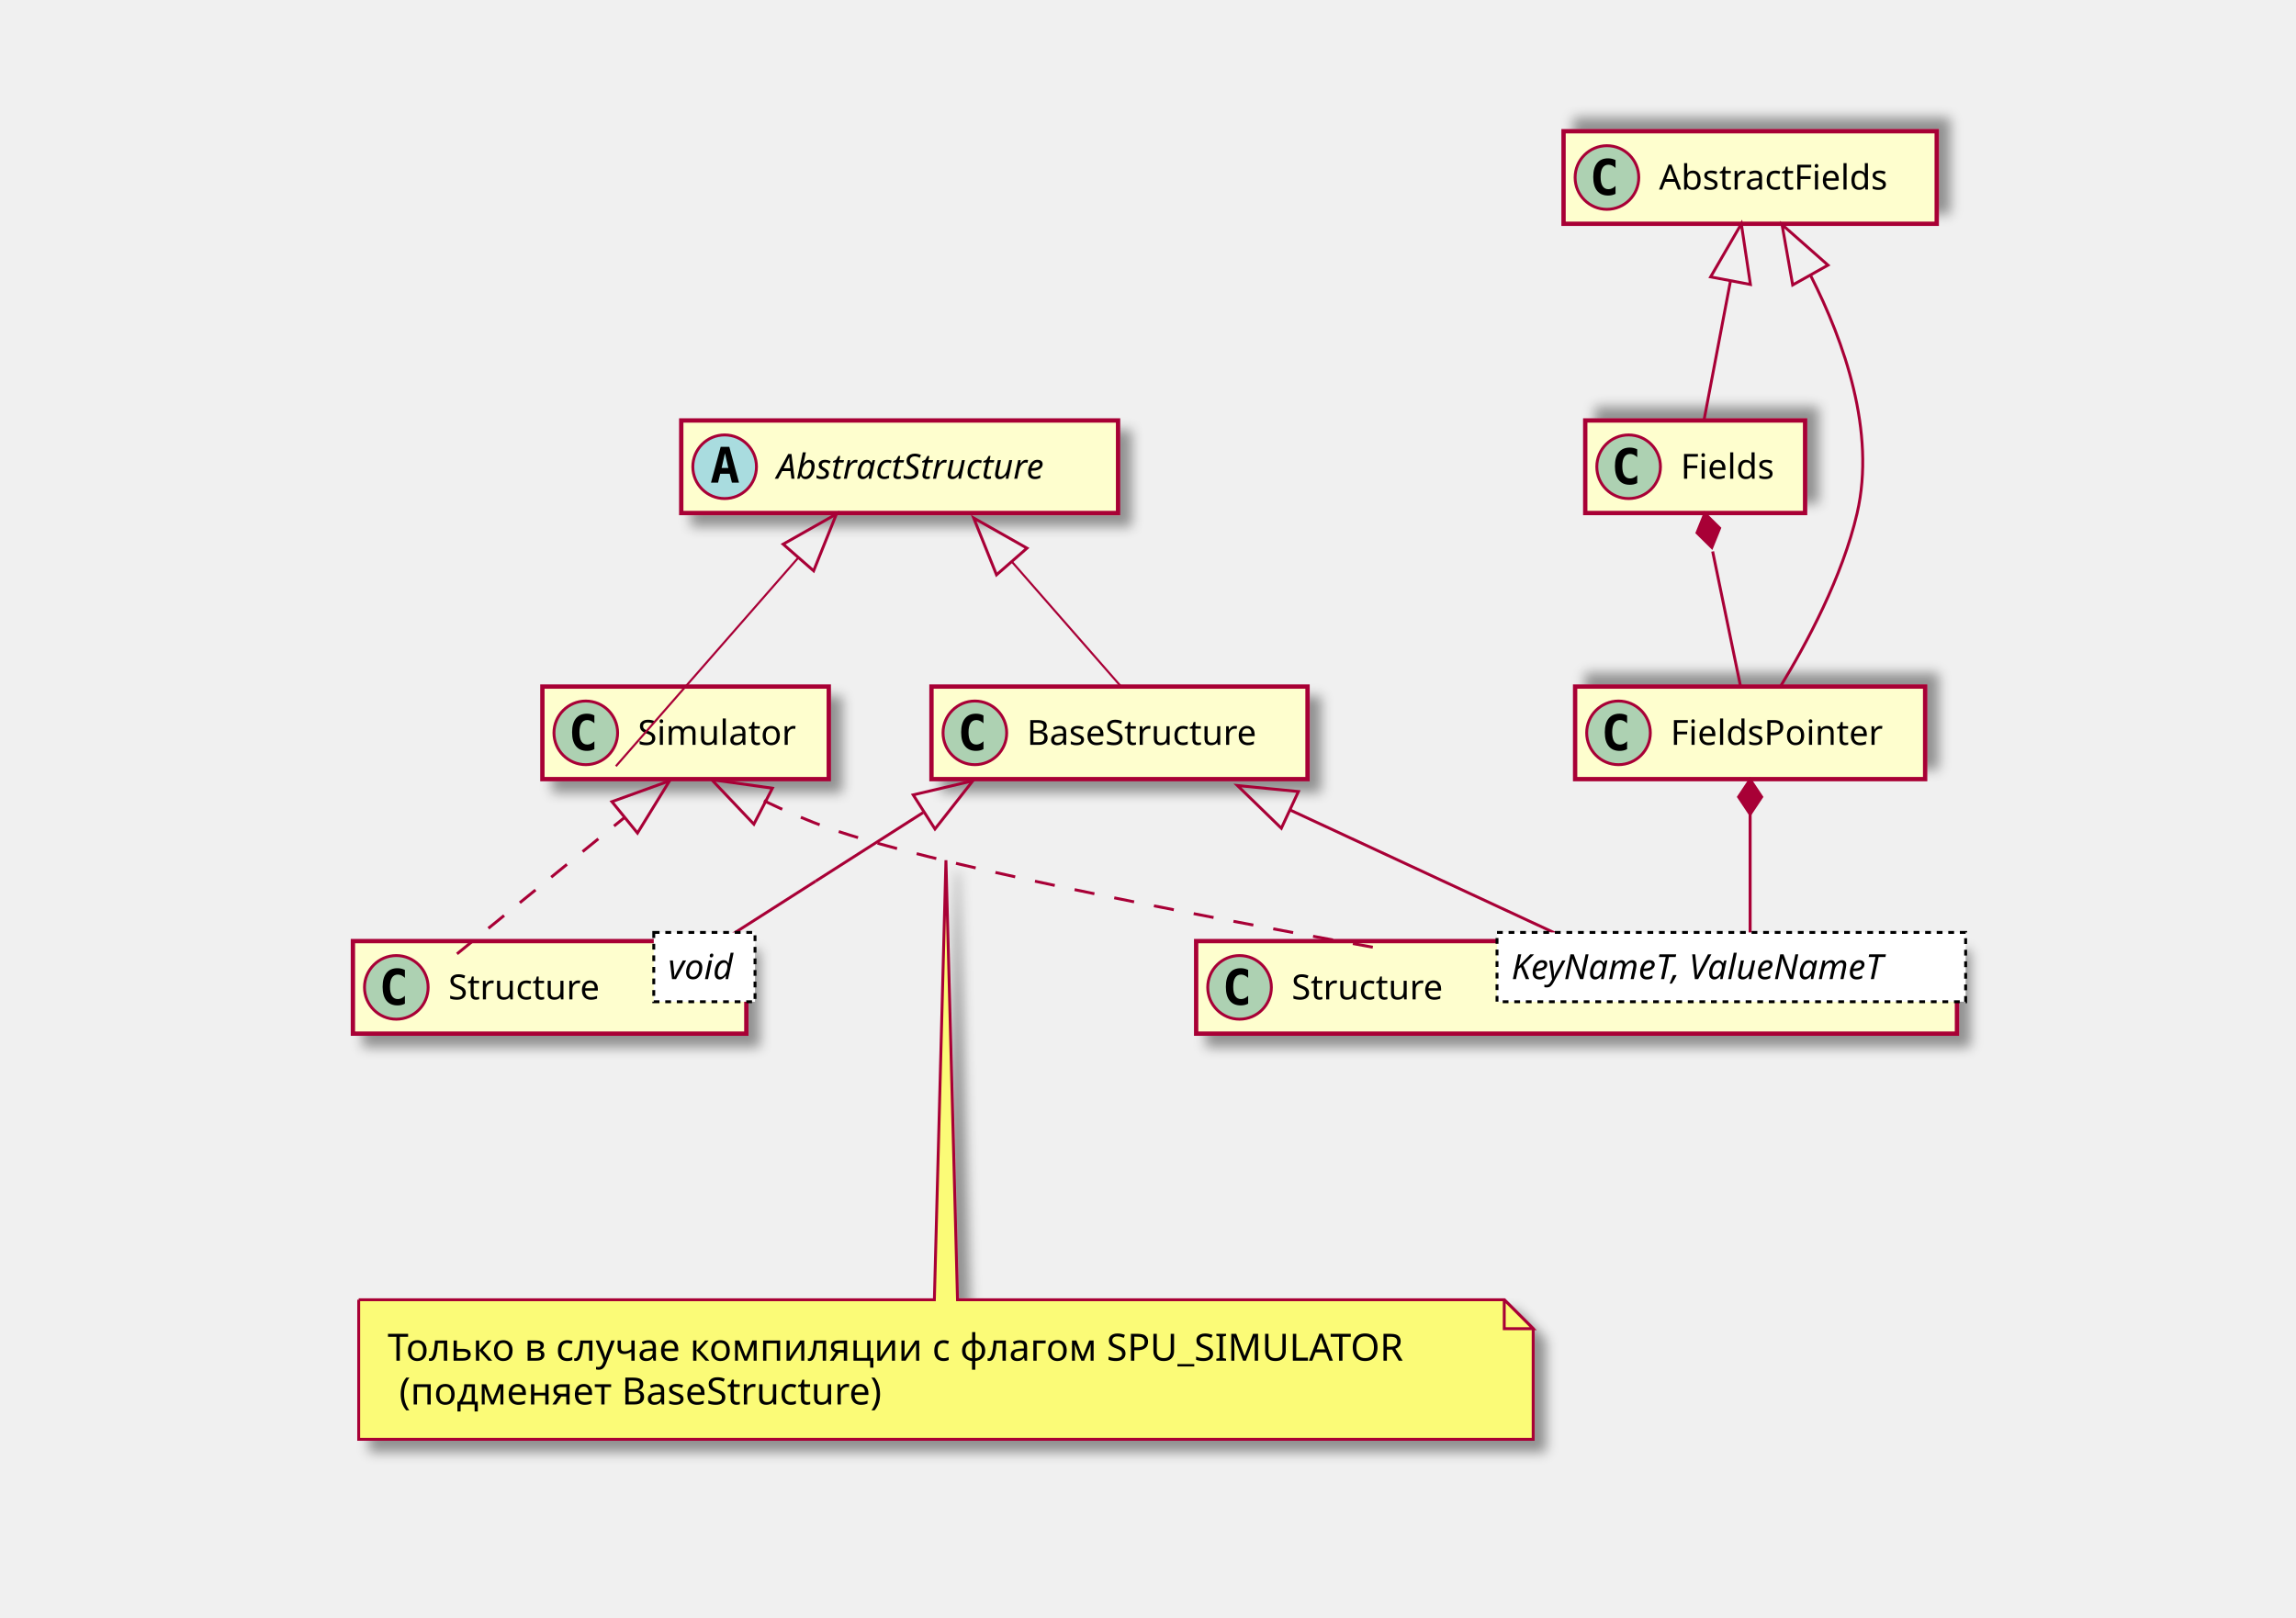
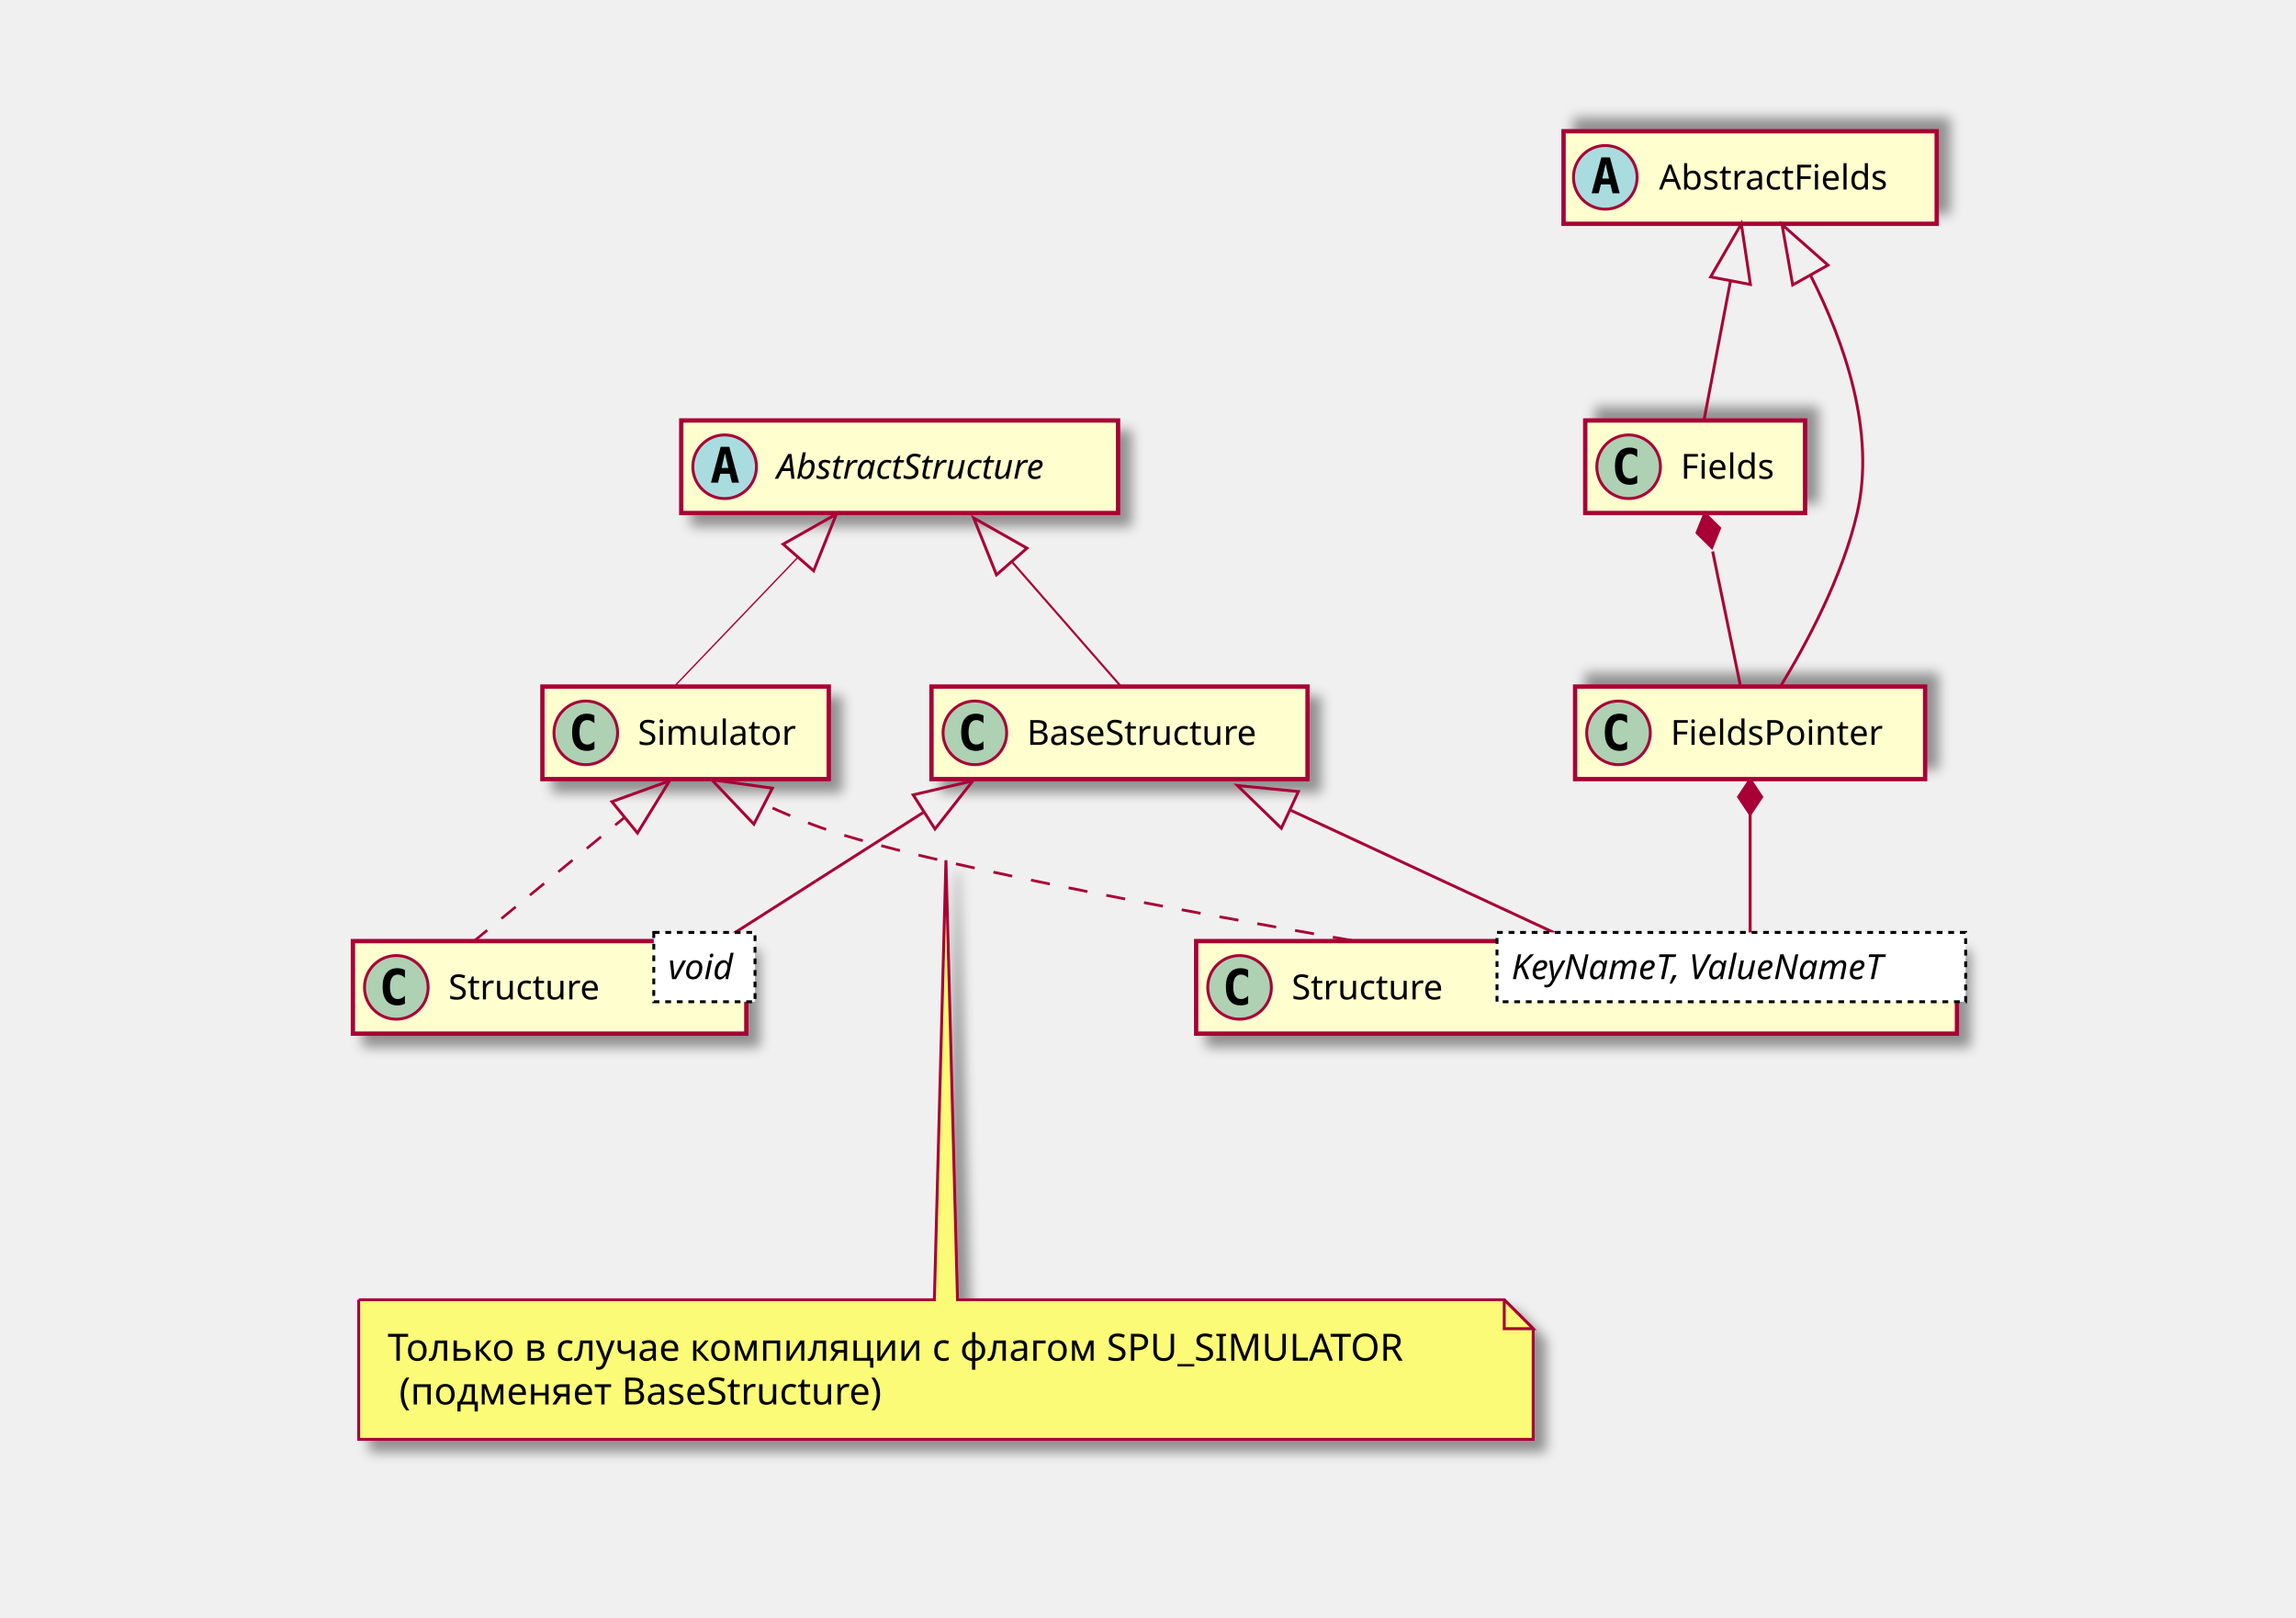
<svg xmlns="http://www.w3.org/2000/svg" contentScriptType="application/ecmascript" contentStyleType="text/css" height="148mm" preserveAspectRatio="none" version="1.1" viewBox="0 0 793.701 559.37" width="210mm" zoomAndPan="magnify" id="svg117">
  <defs id="defs11">
    <filter height="3" id="f1iiorrr5gacva" width="3" x="-1" y="-1">
      <feGaussianBlur result="blurOut" stdDeviation="2.0" id="feGaussianBlur2" />
      <feColorMatrix in="blurOut" result="blurOut2" type="matrix" values="0 0 0 0 0 0 0 0 0 0 0 0 0 0 0 0 0 0 .4 0" id="feColorMatrix4" />
      <feOffset dx="4.0" dy="4.0" in="blurOut2" result="blurOut3" id="feOffset6" />
      <feBlend in="SourceGraphic" in2="blurOut3" mode="normal" id="feBlend8" />
    </filter>
  </defs>
  <g id="g115" transform="translate(0,188.3701)">
    <path d="m 349.791,5.833 c 19.848,22.691 45.602,52.134 63.053,72.084" id="AbstractStructure&lt;-BaseStructure" style="fill:none;stroke:#a80036;stroke-width:0.723" />
    <path d="m 556.511,143.034 c -30.476,-14.161 -75.399,-35.034 -110.45,-51.32" id="Structure-&gt;BaseStructure" style="fill:none;stroke:#a80036;stroke-width:1" />
    <path d="m 244.796,139.99 c 10.245,-6.539 24.357,-15.546 37.153,-23.713" id="StructureVoid-&gt;BaseStructure-7" style="fill:none;stroke:#a80036;stroke-width:1" />
    <rect height="32" id="BaseStructure" style="fill:#fefece;stroke:#a80036;stroke-width:1.5;filter:url(#f1iiorrr5gacva)" width="130" x="322" y="49" />
    <circle cx="337" cy="65" style="fill:#add1b2;stroke:#a80036;stroke-width:1" id="ellipse14" r="11" />
    <path d="m 339.969,70.641 q -0.578,0.297 -1.219,0.445 -0.641,0.148 -1.344,0.148 -2.5,0 -3.82,-1.649 -1.32,-1.648 -1.32,-4.773 0,-3.125 1.32,-4.781 1.32,-1.656 3.82,-1.656 0.703,0 1.351,0.156 0.648,0.156 1.211,0.453 v 2.719 q -0.625,-0.578 -1.219,-0.852 -0.594,-0.274 -1.219,-0.274 -1.344,0 -2.031,1.07 -0.688,1.07 -0.688,3.164 0,2.094 0.688,3.164 0.688,1.07 2.031,1.07 0.625,0 1.219,-0.274 0.594,-0.273 1.219,-0.852 z" id="path16" />
    <text font-size="12" lengthAdjust="spacingAndGlyphs" textLength="90" x="327" y="147.154" id="text18" style="font-size:12px;font-family:sans-serif;fill:#000000" transform="translate(28,-78)">BaseStructure</text>
    <rect height="32" id="Simulator" style="fill:#fefece;stroke:#a80036;stroke-width:1.5;filter:url(#f1iiorrr5gacva)" width="99" x="187.5" y="49" />
    <circle cx="202.5" cy="65" style="fill:#add1b2;stroke:#a80036;stroke-width:1" id="ellipse21" r="11" />
    <path d="m 205.469,70.641 q -0.578,0.297 -1.219,0.445 -0.641,0.148 -1.344,0.148 -2.5,0 -3.82,-1.649 -1.32,-1.648 -1.32,-4.773 0,-3.125 1.32,-4.781 1.32,-1.656 3.82,-1.656 0.703,0 1.351,0.156 0.648,0.156 1.211,0.453 v 2.719 q -0.625,-0.578 -1.219,-0.852 -0.594,-0.274 -1.219,-0.274 -1.344,0 -2.031,1.07 -0.688,1.07 -0.688,3.164 0,2.094 0.688,3.164 0.688,1.07 2.031,1.07 0.625,0 1.219,-0.274 0.594,-0.273 1.219,-0.852 z" id="path23" />
    <text font-size="12" lengthAdjust="spacingAndGlyphs" textLength="59" x="192.5" y="147.154" id="text25" style="font-size:12px;font-family:sans-serif;fill:#000000" transform="translate(28,-78)">Simulator</text>
    <rect height="32" id="StructureVoid" style="fill:#fefece;stroke:#a80036;stroke-width:1.5;filter:url(#f1iiorrr5gacva)" width="136" x="122" y="137" />
    <circle cx="137" cy="153" style="fill:#add1b2;stroke:#a80036;stroke-width:1" id="ellipse28" r="11" />
    <path d="m 139.969,158.641 q -0.578,0.297 -1.219,0.445 -0.641,0.148 -1.344,0.148 -2.5,0 -3.82,-1.649 -1.32,-1.648 -1.32,-4.773 0,-3.125 1.32,-4.781 1.32,-1.656 3.82,-1.656 0.703,0 1.351,0.156 0.648,0.156 1.211,0.453 v 2.719 q -0.625,-0.578 -1.219,-0.852 -0.594,-0.274 -1.219,-0.274 -1.344,0 -2.031,1.07 -0.688,1.07 -0.688,3.164 0,2.094 0.688,3.164 0.688,1.07 2.031,1.07 0.625,0 1.219,-0.274 0.594,-0.273 1.219,-0.852 z" id="path30" />
    <text font-size="12" lengthAdjust="spacingAndGlyphs" textLength="59" x="287" y="55.154" id="text32" style="font-size:12px;font-family:sans-serif;fill:#000000" transform="translate(-132,102)">Structure</text>
    <rect height="23.969" style="fill:#ffffff;stroke:#000000;stroke-width:1;stroke-dasharray:2, 2" width="35" x="226" y="134" id="rect34" />
    <text font-size="12" font-style="italic" lengthAdjust="spacingAndGlyphs" textLength="25" x="363" y="48.139" id="text36" style="font-style:italic;font-size:12px;font-family:sans-serif;fill:#000000" transform="translate(-132,102)">void</text>
    <path d="m 605,91.025 c 0,13.691 0,33.271 0,49.744" id="Structure-&gt;FieldsPointer" style="fill:none;stroke:#a80036;stroke-width:1.032" />
    <rect height="32" id="Structure" style="fill:#fefece;stroke:#a80036;stroke-width:1.5;filter:url(#f1iiorrr5gacva)" width="263" x="413.5" y="137" />
    <circle cx="428.5" cy="153" style="fill:#add1b2;stroke:#a80036;stroke-width:1" id="ellipse39" r="11" />
    <path d="m 431.469,158.641 q -0.578,0.297 -1.219,0.445 -0.641,0.148 -1.344,0.148 -2.5,0 -3.82,-1.649 -1.32,-1.648 -1.32,-4.773 0,-3.125 1.32,-4.781 1.32,-1.656 3.82,-1.656 0.703,0 1.351,0.156 0.648,0.156 1.211,0.453 v 2.719 q -0.625,-0.578 -1.219,-0.852 -0.594,-0.274 -1.219,-0.274 -1.344,0 -2.031,1.07 -0.688,1.07 -0.688,3.164 0,2.094 0.688,3.164 0.688,1.07 2.031,1.07 0.625,0 1.219,-0.274 0.594,-0.273 1.219,-0.852 z" id="path41" />
    <text font-size="12" lengthAdjust="spacingAndGlyphs" textLength="59" x="458.5" y="55.154" id="text43" transform="translate(-12,102)" style="font-size:12px;font-family:sans-serif;fill:#000000">Structure</text>
    <rect height="23.969" style="fill:#ffffff;stroke:#000000;stroke-width:1;stroke-dasharray:2, 2" width="162" x="517.5" y="134" id="rect45" />
    <text font-size="12" font-style="italic" lengthAdjust="spacingAndGlyphs" textLength="152" x="534.5" y="48.139" id="text47" transform="translate(-12,102)" style="font-style:italic;font-size:12px;font-family:sans-serif;fill:#000000">KeyNameT, ValueNameT</text>
    <rect height="32" id="Fields" style="fill:#fefece;stroke:#a80036;stroke-width:1.5;filter:url(#f1iiorrr5gacva)" width="76" x="540" y="-141" transform="matrix(1,0,0,-1,8,-152)" />
    <circle cx="563" cy="27" style="fill:#add1b2;stroke:#a80036;stroke-width:1" id="ellipse50" r="11" transform="scale(1,-1)" />
    <path d="m 565.969,-21.359 q -0.578,0.297 -1.219,0.445 -0.641,0.148 -1.344,0.148 -2.5,0 -3.82,-1.649 -1.32,-1.648 -1.32,-4.773 0,-3.125 1.32,-4.781 1.32,-1.656 3.82,-1.656 0.703,0 1.351,0.156 0.648,0.156 1.211,0.453 v 2.719 q -0.625,-0.578 -1.219,-0.852 -0.594,-0.274 -1.219,-0.274 -1.344,0 -2.031,1.07 -0.688,1.07 -0.688,3.164 0,2.094 0.688,3.164 0.688,1.07 2.031,1.07 0.625,0 1.219,-0.274 0.594,-0.273 1.219,-0.852 z" id="path52" />
    <text font-size="12" lengthAdjust="spacingAndGlyphs" textLength="36" x="533" y="239.154" id="text54" transform="translate(48,-262)" style="font-size:12px;font-family:sans-serif;fill:#000000">Fields</text>
    <rect height="32" id="AbstractFields" style="fill:#fefece;stroke:#a80036;stroke-width:1.5;filter:url(#f1iiorrr5gacva)" width="129" x="532.5" y="-41" transform="matrix(1,0,0,-1,8,-152)" />
-     <circle cx="555.5" cy="127" style="fill:#add1b2;stroke:#a80036;stroke-width:1" id="ellipse57" r="11" transform="scale(1,-1)" />
-     <path d="m 558.469,-121.359 q -0.578,0.297 -1.219,0.445 -0.641,0.148 -1.344,0.148 -2.5,0 -3.82,-1.649 -1.32,-1.648 -1.32,-4.773 0,-3.125 1.32,-4.781 1.32,-1.656 3.82,-1.656 0.703,0 1.351,0.156 0.648,0.156 1.211,0.453 v 2.719 q -0.625,-0.578 -1.219,-0.852 -0.594,-0.274 -1.219,-0.274 -1.344,0 -2.031,1.07 -0.688,1.07 -0.688,3.164 0,2.094 0.688,3.164 0.688,1.07 2.031,1.07 0.625,0 1.219,-0.274 0.594,-0.273 1.219,-0.852 z" id="path59" />
    <text font-size="12" lengthAdjust="spacingAndGlyphs" textLength="89" x="525.5" y="339.154" id="text61" transform="translate(48,-462)" style="font-size:12px;font-family:sans-serif;fill:#000000">AbstractFields</text>
    <rect height="32" id="FieldsPointer" style="fill:#fefece;stroke:#a80036;stroke-width:1.5;filter:url(#f1iiorrr5gacva)" width="121" x="536.5" y="-233" transform="matrix(1,0,0,-1,8,-152)" />
    <circle cx="559.5" cy="-65" style="fill:#add1b2;stroke:#a80036;stroke-width:1" id="ellipse64" r="11" transform="scale(1,-1)" />
    <path d="m 562.469,70.641 q -0.578,0.297 -1.219,0.445 -0.641,0.148 -1.344,0.148 -2.5,0 -3.82,-1.649 -1.32,-1.648 -1.32,-4.773 0,-3.125 1.32,-4.781 1.32,-1.656 3.82,-1.656 0.703,0 1.351,0.156 0.648,0.156 1.211,0.453 v 2.719 q -0.625,-0.578 -1.219,-0.852 -0.594,-0.274 -1.219,-0.274 -1.344,0 -2.031,1.07 -0.688,1.07 -0.688,3.164 0,2.094 0.688,3.164 0.688,1.07 2.031,1.07 0.625,0 1.219,-0.274 0.594,-0.273 1.219,-0.852 z" id="path66" />
    <text font-size="12" lengthAdjust="spacingAndGlyphs" textLength="81" x="529.5" y="147.154" id="text68" transform="translate(48,-78)" style="font-size:12px;font-family:sans-serif;fill:#000000">FieldsPointer</text>
    <rect height="32" id="AbstractStructure" style="fill:#fefece;stroke:#a80036;stroke-width:1.5;filter:url(#f1iiorrr5gacva)" width="151" x="235.5" y="-43" />
    <circle cx="250.5" cy="-27" style="fill:#a9dcdf;stroke:#a80036;stroke-width:1" id="ellipse71" r="11" />
    <path d="m 250.609,-31.656 -1.156,5.078 h 2.328 z m -1.484,-2.234 h 2.984 l 3.359,12.391 h -2.453 l -0.766,-3.062 h -3.281 l -0.75,3.062 h -2.438 z" id="path73" />
    <text font-size="12" font-style="italic" lengthAdjust="spacingAndGlyphs" textLength="111" x="100.5" y="55.154" id="text75" transform="translate(168,-78)" style="font-style:italic;font-size:12px;font-family:sans-serif;fill:#000000">AbstractStructure</text>
    <path d="m 124,261 v 48.266 H 530 V 271 L 520,261 H 331 L 327,109.04 323,261 H 124" style="fill:#fbfb77;stroke:#a80036;stroke-width:1;filter:url(#f1iiorrr5gacva)" id="path77" />
    <path d="m 520,261 v 10 h 10 l -10,-10" style="fill:#fbfb77;stroke:#a80036;stroke-width:1" id="path79" />
    <text font-size="13" lengthAdjust="spacingAndGlyphs" textLength="373" x="16" y="332.067" id="text81" transform="translate(118,-50)" style="font-size:13px;font-family:sans-serif;fill:#000000">Только в случае компиляции с флагом SPU_SIMULATOR</text>
    <text font-size="13" lengthAdjust="spacingAndGlyphs" textLength="182" x="20" y="347.2" id="text83" transform="translate(118,-50)" style="font-size:13px;font-family:sans-serif;fill:#000000">(подменяет BaseStructure)</text>
    <polygon points="180.624,67.025 201.768,68.422 196.282,81.303 " style="fill:none;stroke:#a80036;stroke-width:1" id="polygon86" transform="rotate(25.75285,425.5331,369.9855)" />
    <path d="m 281.948,116.277 c 10.245,-6.539 24.357,-15.546 37.153,-23.713" id="StructureVoid-&gt;BaseStructure" style="fill:none;stroke:#a80036;stroke-width:1" />
    <polygon points="352.505,126.85 338.548,110.906 351.537,105.682 " style="fill:none;stroke:#a80036;stroke-width:1" id="polygon92" transform="matrix(0.8136775,0.5813166,0.5813166,-0.8136775,-24.26265,-20.11612)" />
-     <path d="m 157.979,141.418 c 15.944,-12.981 38.815,-31.602 57.924,-47.16" id="StructureVoid-&gt;Simulator" style="fill:none;stroke:#a80036;stroke-width:1;stroke-dasharray:7, 7" />
+     <path d="m 163.508,137.284 c 14.43,-11.853 35.129,-28.855 52.424,-43.061" id="StructureVoid-&gt;Simulator" style="fill:none;stroke:#a80036;stroke-width:0.909;stroke-dasharray:6.363, 6.363" />
    <polygon points="248.766,119.651 228.837,126.85 239.927,108.794 " style="fill:none;stroke:#a80036;stroke-width:1" id="polygon95" transform="rotate(-180,230.1478,104.2214)" />
    <polygon points="414.846,124.77 393.758,126.85 408.946,112.074 " style="fill:none;stroke:#a80036;stroke-width:1" id="polygon98" transform="matrix(1,0,0,-1,34,210.0593)" />
-     <path d="M 474.562,139.119 C 406.841,126.866 321.047,110.09 287,98.12 279.328,95.422 271.434,92.012 263.865,88.384" id="Structure-&gt;Simulator" style="fill:none;stroke:#a80036;stroke-width:1;stroke-dasharray:7, 7" />
+     <path d="M 467.299,136.79 C 401.909,125.378 319.067,109.753 286.192,98.604 278.784,96.092 271.162,92.916 263.853,89.537" id="Structure-&gt;Simulator" style="fill:none;stroke:#a80036;stroke-width:0.948;stroke-dasharray:6.638, 6.638" />
    <polygon points="257.011,123.988 236.025,126.918 250.604,111.54 " style="fill:none;stroke:#a80036;stroke-width:1" id="polygon101" transform="matrix(1,0,0,-1,10,208.1195)" />
    <polygon points="557,126.85 561,120.85 557,114.85 553,120.85 " style="fill:#a80036;stroke:#a80036;stroke-width:1" id="polygon104" transform="matrix(1,0,0,-1,48,208)" />
    <path d="m 589.053,-43.067 c 2.465,-12.975 6.027,-31.723 9.16,-48.21" id="Fields-&gt;AbstractFields" style="fill:none;stroke:#a80036;stroke-width:1" />
    <polygon points="557.099,298.018 553.955,318.973 543.345,300.631 " style="fill:none;stroke:#a80036;stroke-width:1" id="polygon107" transform="matrix(1,0,0,-1,48,208)" />
    <path d="M 615.523,48.907 C 624.566,34.052 636.924,11.022 642,-11 c 6.463,-28.04 -4.409,-59.058 -16.008,-81.96" id="FieldsPointer-&gt;AbstractFields" style="fill:none;stroke:#a80036;stroke-width:1" />
    <polygon points="583.92,304.7 568.03,318.717 571.711,297.849 " style="fill:none;stroke:#a80036;stroke-width:1" id="polygon110" transform="matrix(1,0,0,-1,48,208)" />
    <path d="m 601.691,48.975 c -2.654,-12.85 -6.449,-31.226 -9.642,-46.687" id="FieldsPointer-&gt;Fields" style="fill:none;stroke:#a80036;stroke-width:1" />
    <polygon points="541.335,218.85 546.466,213.783 543.762,207.098 538.632,212.165 " style="fill:#a80036;stroke:#a80036;stroke-width:1" id="polygon113" transform="matrix(1,0,0,-1,48,208)" />
-     <path d="M 275.952,4.452 C 256.103,27.143 230.349,56.586 212.899,76.536" id="AbstractStructure&lt;-BaseStructure-3" style="fill:none;stroke:#a80036;stroke-width:0.723" />
    <polygon points="180.624,67.025 201.768,68.422 196.282,81.303 " style="fill:none;stroke:#a80036;stroke-width:1" id="polygon86-6" transform="matrix(-0.9006767,0.43449,0.43449,0.9006767,422.7217,-149.5228)" />
+     <path d="M 275.986,4.149 C 262.406,18.336 244.786,36.744 232.847,49.218" id="AbstractStructure&lt;-BaseStructure-3" style="fill:none;stroke:#a80036;stroke-width:0.473" />
+     <circle cx="554.936" cy="-127.056" style="fill:#a9dcdf;stroke:#a80036;stroke-width:1" id="ellipse71-6" r="11" />
+     <path d="m 555.045,-131.712 -1.156,5.078 h 2.328 z m -1.484,-2.234 h 2.984 l 3.359,12.391 h -2.453 l -0.766,-3.062 h -3.281 l -0.75,3.062 h -2.438 z" id="path73-7" />
  </g>
</svg>
